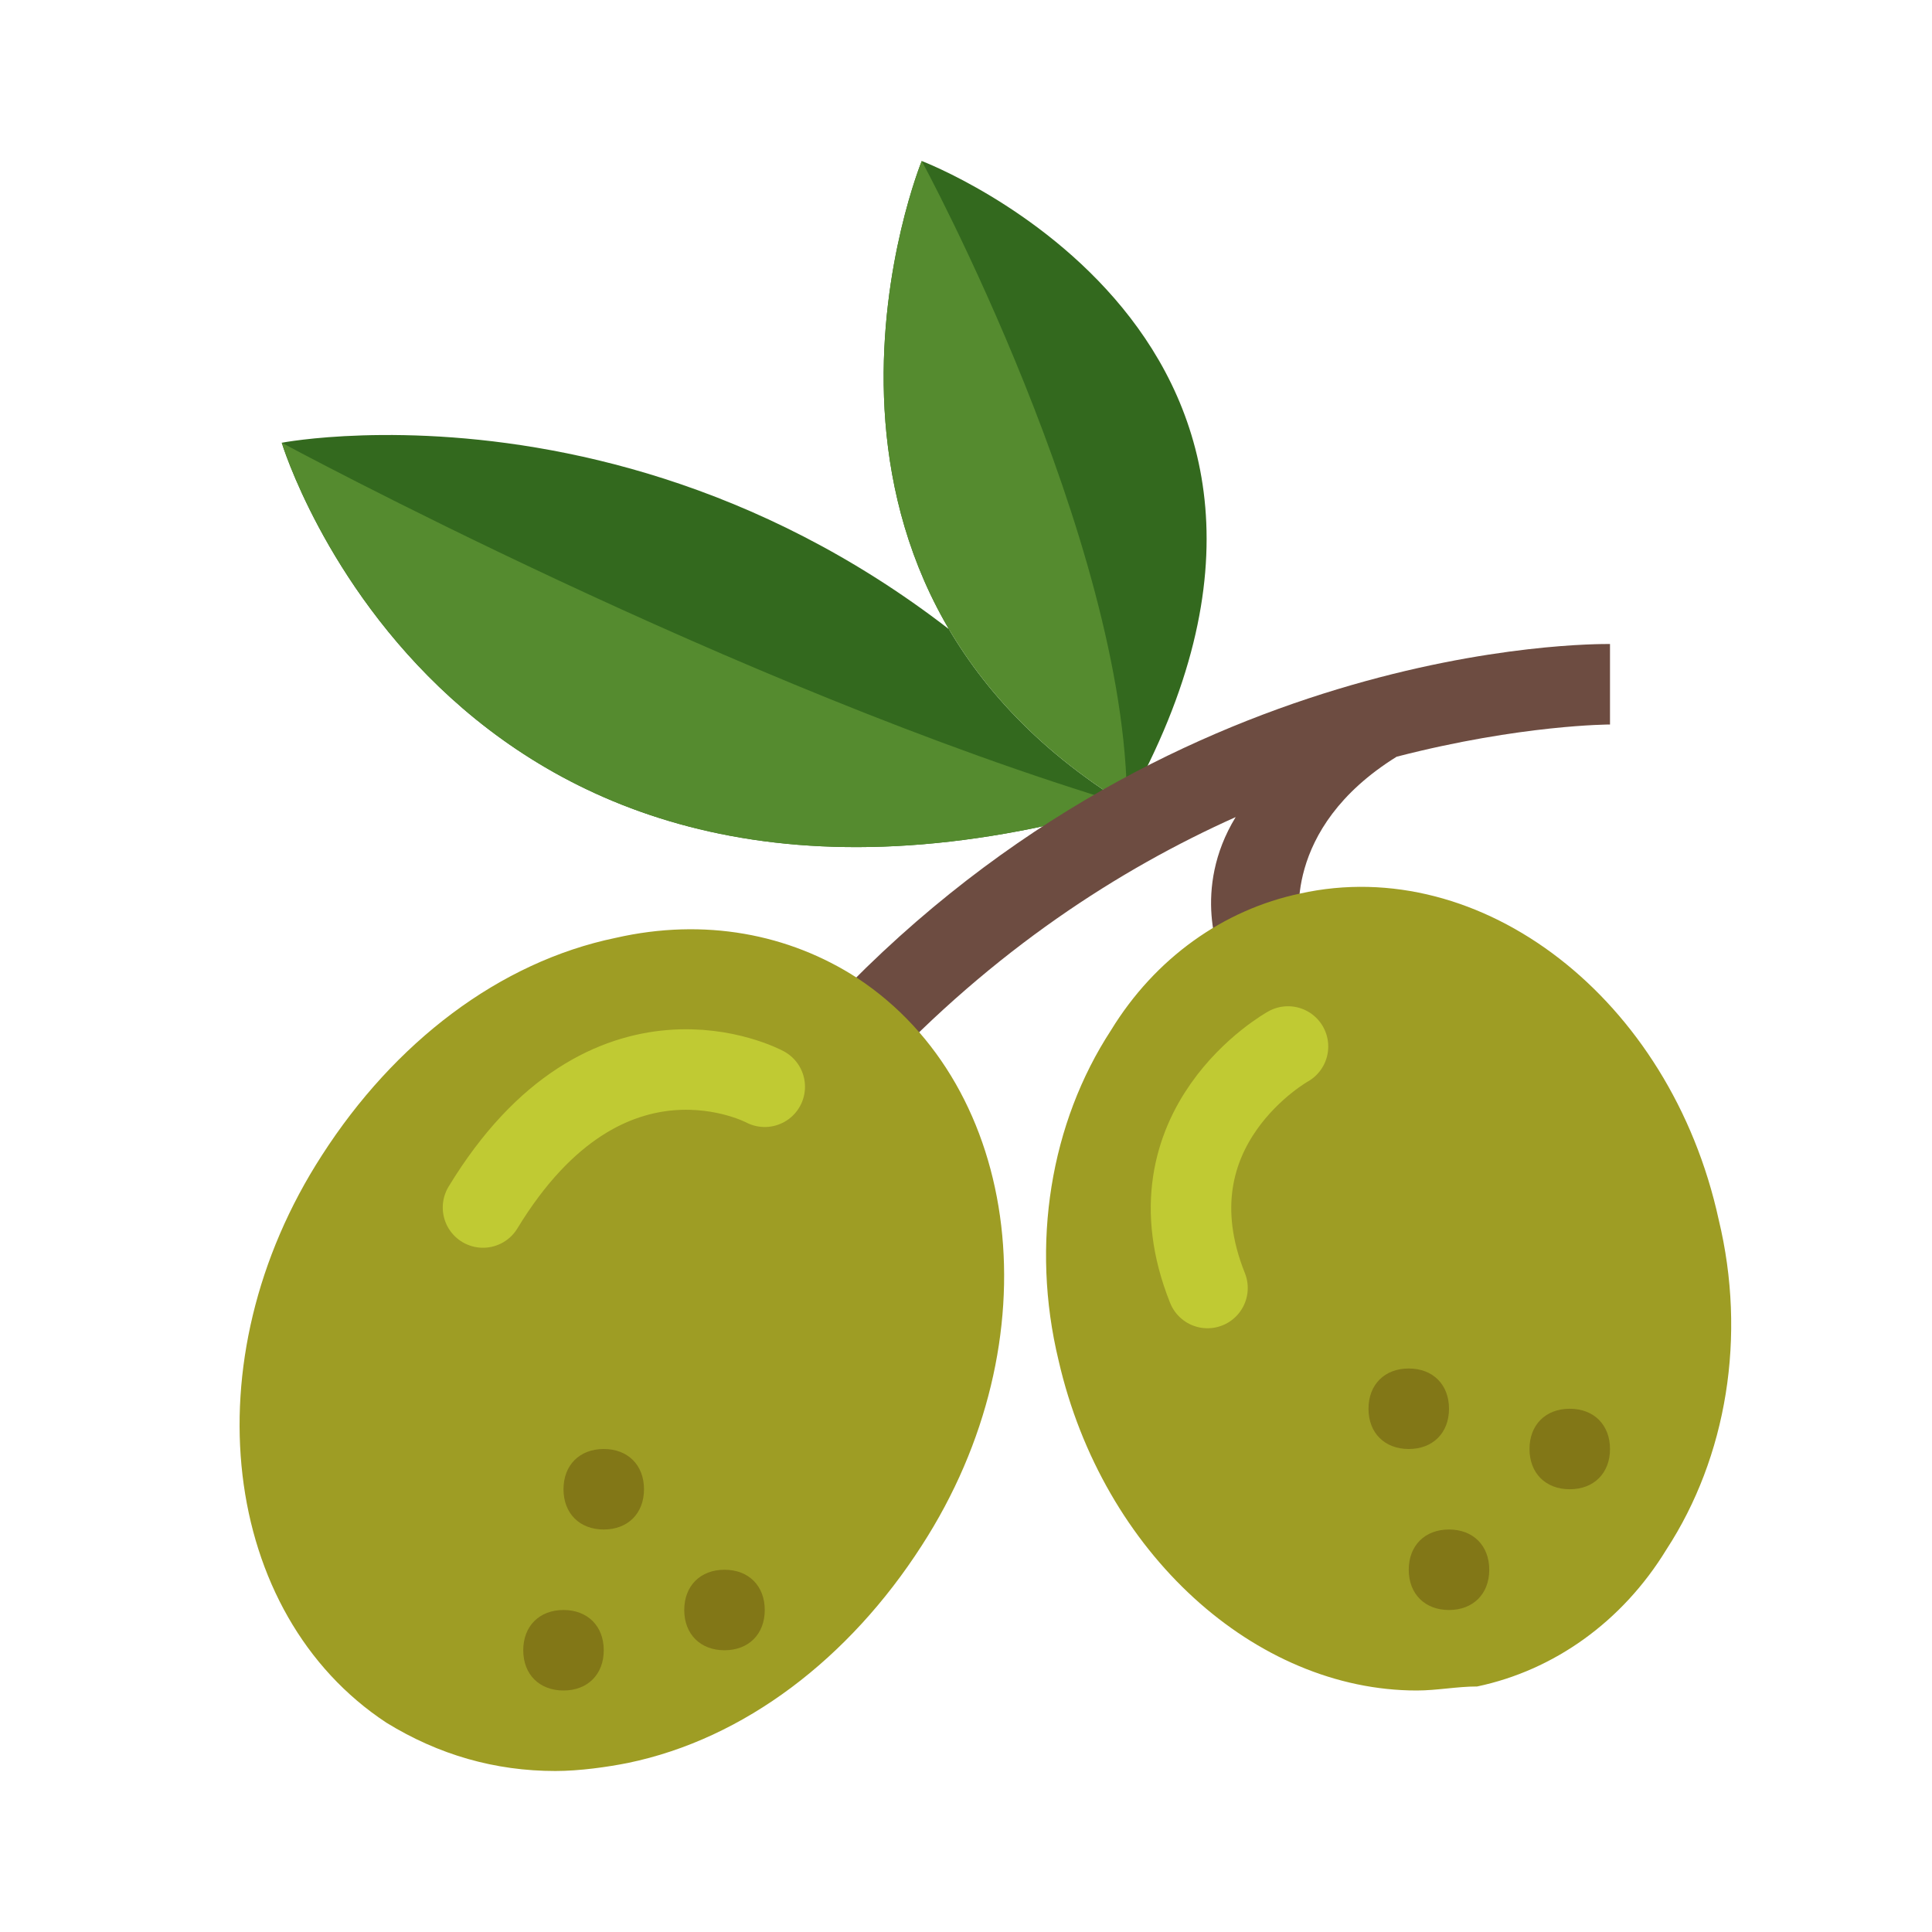
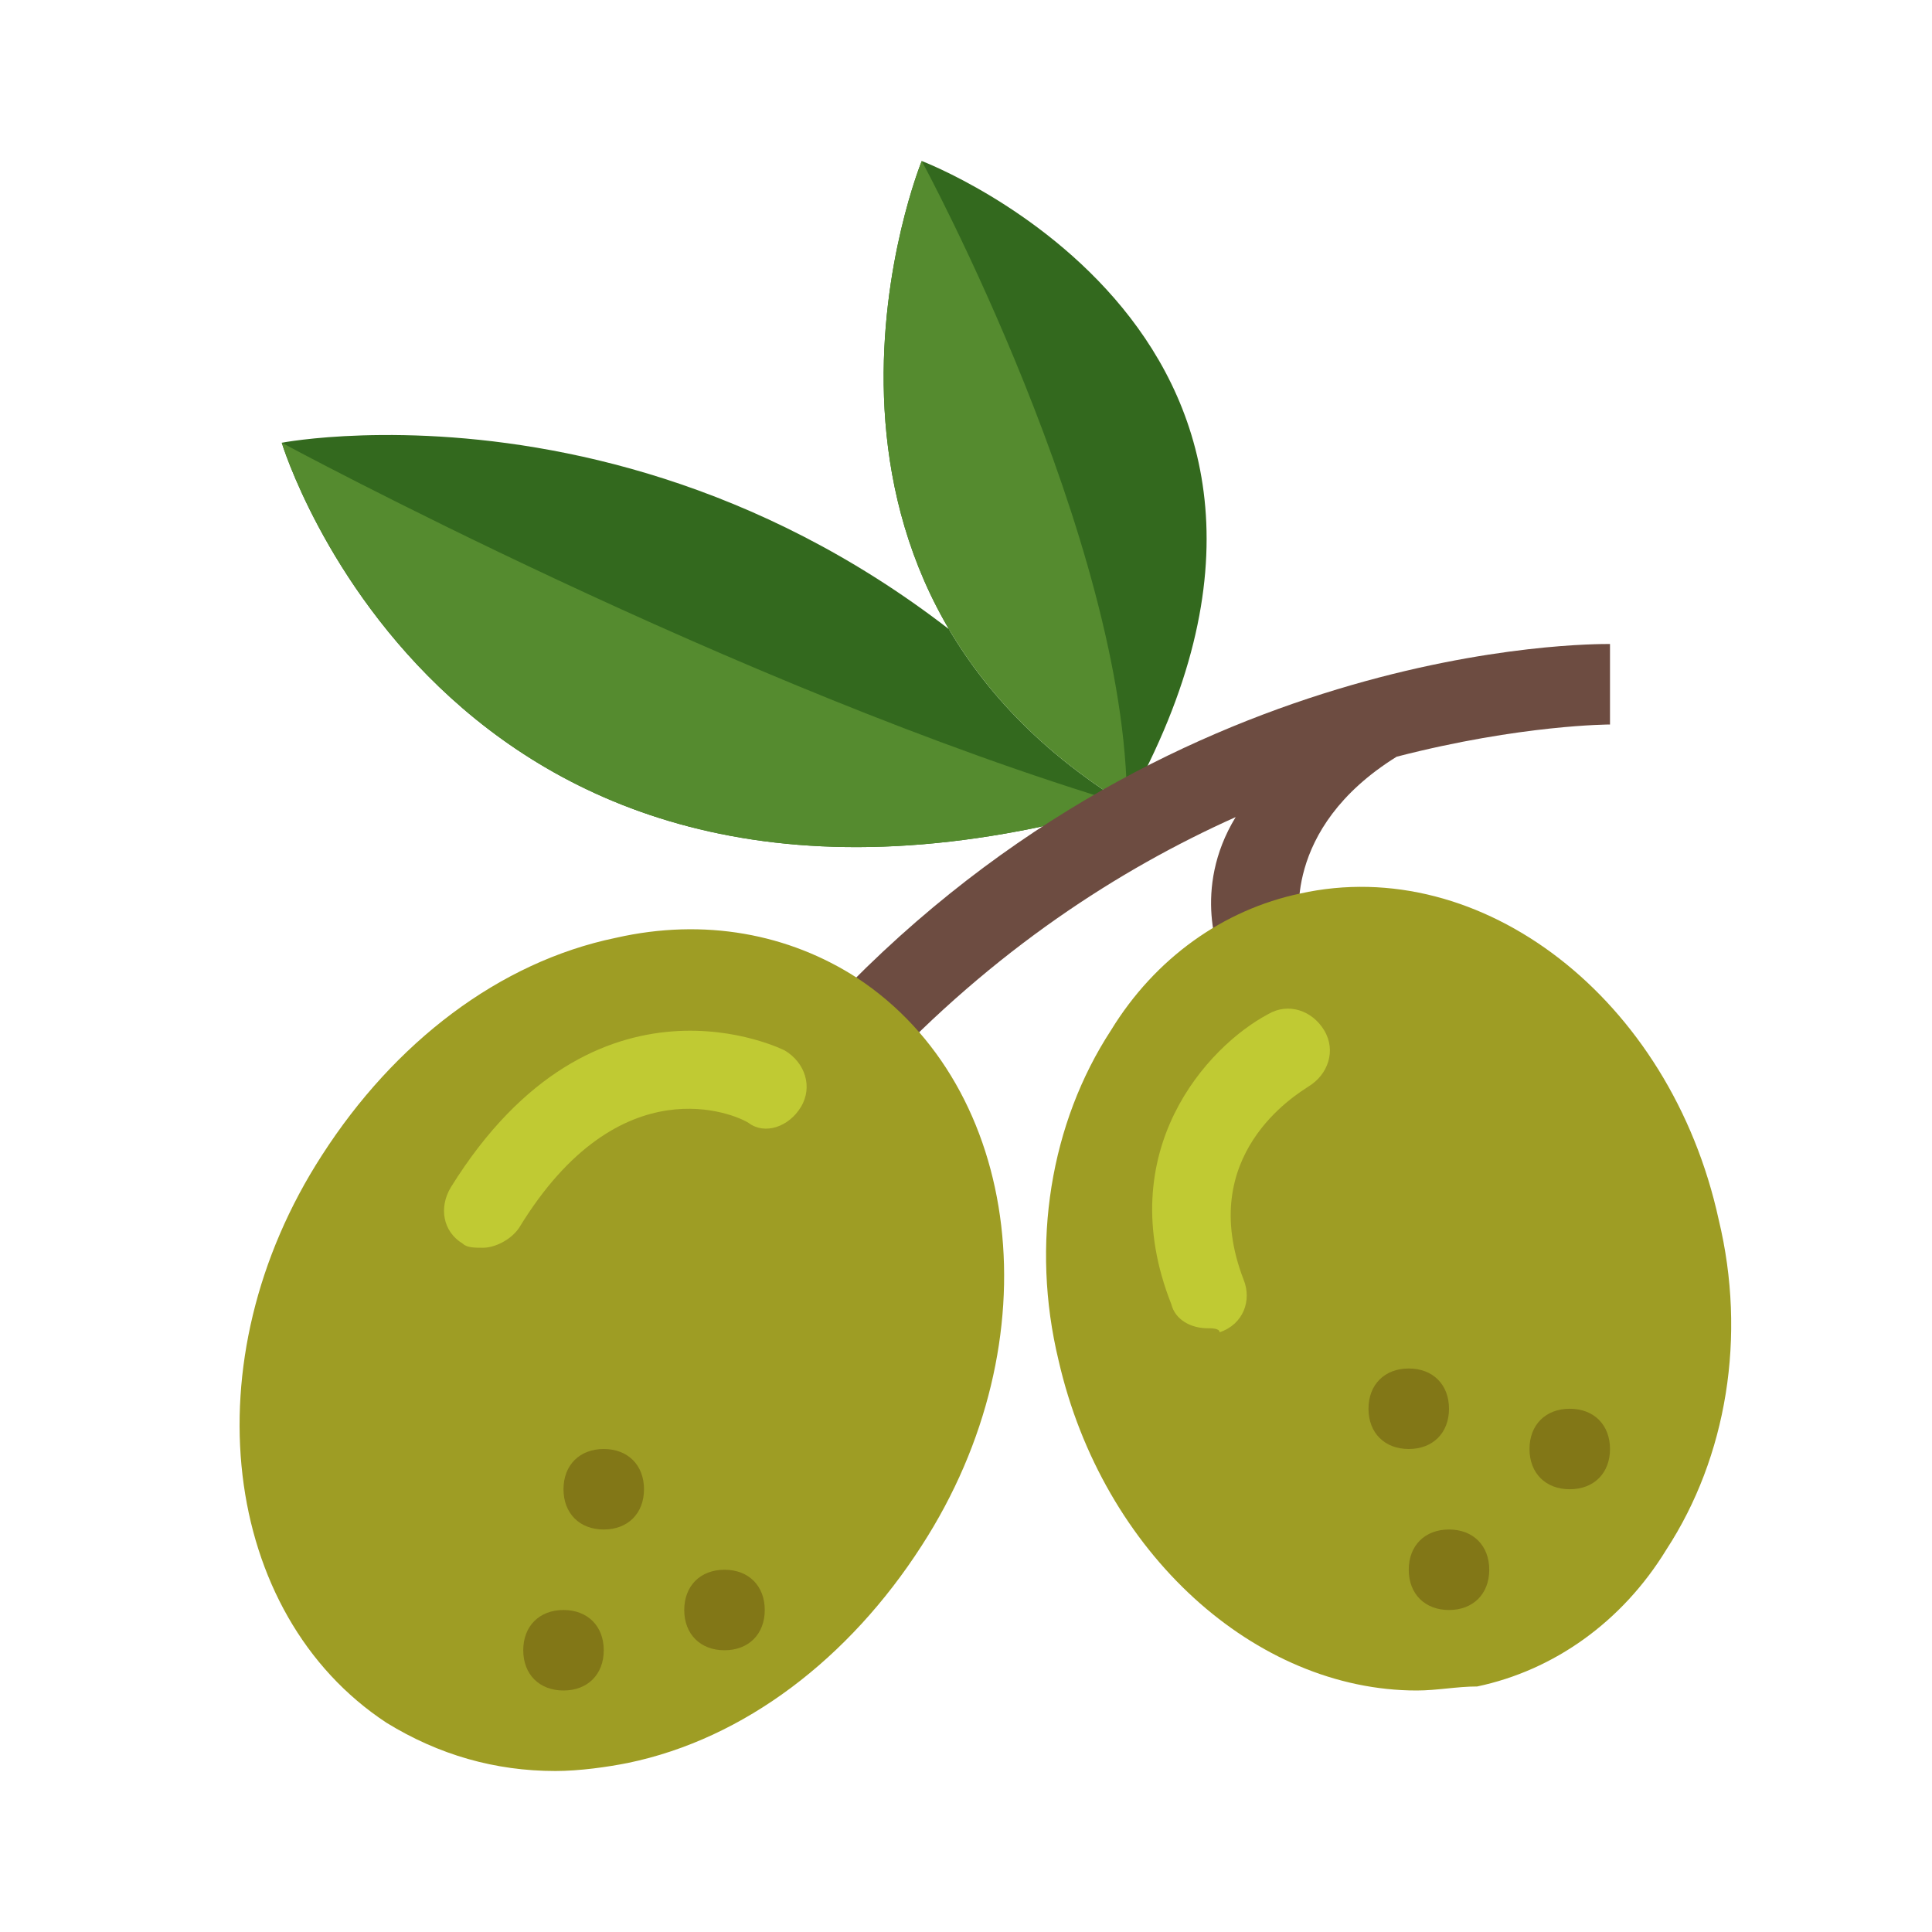
- <svg xmlns="http://www.w3.org/2000/svg" version="1.1" x="0px" y="0px" viewBox="0 0 48 48" enable-background="new 0 0 48 48" xml:space="preserve" width="528" height="528">
-   <path fill="#33691E" d="M7,11c0,0,11.9-2.3,21,9C11.2,24.9,7,11,7,11z M22.9,4c0,0-4.2,10.3,5.1,16C34.5,8.4,22.9,4,22.9,4z" />
-   <path fill="#558B2F" d="M7,11c0,0,11.3,6.1,21,9C11.2,24.9,7,11,7,11z M22.9,4c0,0-4.2,10.3,5.1,16C28,13.4,22.9,4,22.9,4z" />
-   <path fill="#6D4C41" d="M20.3,25.3l1.5,1.4c2.9-3.1,6-5.1,8.9-6.4c-1.1,1.8-0.4,3.5-0.3,3.6l1.9-0.9c0,0-0.5-2.4,2.4-4.2  C37.8,18,40,18,40,18l0-2C39.6,16,28.9,15.9,20.3,25.3z" />
-   <path fill="#9E9D24" d="M13.8,44c-1.5,0-2.9-0.4-4.2-1.2c-4.1-2.7-4.9-9-1.6-14.1c1.8-2.8,4.4-4.8,7.3-5.4c2.2-0.5,4.3-0.1,6,1l0,0  c4.1,2.7,4.9,9,1.6,14.1c-1.8,2.8-4.4,4.8-7.3,5.4C15.1,43.9,14.4,44,13.8,44z M35.2,42c-4,0-7.8-3.4-8.9-8.2  c-0.7-2.9-0.2-5.9,1.3-8.2c1.1-1.8,2.8-3,4.7-3.4c4.5-1,9.2,2.6,10.4,8.1c0.7,2.9,0.2,5.9-1.3,8.2c-1.1,1.8-2.8,3-4.7,3.4  C36.2,41.9,35.7,42,35.2,42z" />
-   <path fill="#827717" d="M19,40c0,0.6-0.4,1-1,1s-1-0.4-1-1s0.4-1,1-1S19,39.4,19,40z M14,40c-0.6,0-1,0.4-1,1s0.4,1,1,1s1-0.4,1-1  S14.6,40,14,40z M15,36c-0.6,0-1,0.4-1,1s0.4,1,1,1s1-0.4,1-1S15.6,36,15,36z M36,38c-0.6,0-1,0.4-1,1s0.4,1,1,1s1-0.4,1-1  S36.6,38,36,38z M39,35c-0.6,0-1,0.4-1,1s0.4,1,1,1s1-0.4,1-1S39.6,35,39,35z M35,34c-0.6,0-1,0.4-1,1s0.4,1,1,1s1-0.4,1-1  S35.6,34,35,34z" />
-   <path fill="none" stroke="#C0CA33" stroke-width="2" stroke-linecap="round" stroke-miterlimit="10" d="M30,32c-1.6-4,2-6,2-6   M19,27c0,0-3.9-2.1-7,3" />
+ <svg xmlns="http://www.w3.org/2000/svg" viewBox="0 0 48 48">
+   <path fill="#33691e" d="M7,11c0,0,11.9-2.3,21,9C11.2,24.9,7,11,7,11z M22.9,4c0,0-4.2,10.3,5.1,16C34.5,8.4,22.9,4,22.9,4z" />
+   <path fill="#558b2f" d="M7,11c0,0,11.3,6.1,21,9C11.2,24.9,7,11,7,11z M22.9,4c0,0-4.2,10.3,5.1,16C28,13.4,22.9,4,22.9,4z" />
+   <path fill="#6d4c41" d="M20.3,25.3l1.5,1.4c2.9-3.1,6-5.1,8.9-6.4c-1.1,1.8-0.4,3.5-0.3,3.6l1.9-0.9c0,0-0.5-2.4,2.4-4.2 C37.8,18,40,18,40,18v-2C39.6,16,28.9,15.9,20.3,25.3z" />
+   <path fill="#9e9d24" d="M13.8,44c-1.5,0-2.9-0.4-4.2-1.2c-4.1-2.7-4.9-9-1.6-14.1c1.8-2.8,4.4-4.8,7.3-5.4 c2.2-0.5,4.3-0.1,6,1c4.1,2.7,4.9,9,1.6,14.1c-1.8,2.8-4.4,4.8-7.3,5.4C15.1,43.9,14.4,44,13.8,44z M35.2,42c-4,0-7.8-3.4-8.9-8.2 c-0.7-2.9-0.2-5.9,1.3-8.2c1.1-1.8,2.8-3,4.7-3.4c4.5-1,9.2,2.6,10.4,8.1c0.7,2.9,0.2,5.9-1.3,8.2c-1.1,1.8-2.8,3-4.7,3.4 C36.2,41.9,35.7,42,35.2,42z" />
+   <path fill="#827717" d="M19,40c0,0.6-0.4,1-1,1s-1-0.4-1-1s0.4-1,1-1S19,39.4,19,40z M14,40c-0.6,0-1,0.4-1,1s0.4,1,1,1 c0.6,0,1-0.4,1-1S14.6,40,14,40z M15,36c-0.6,0-1,0.4-1,1s0.4,1,1,1c0.6,0,1-0.4,1-1S15.6,36,15,36z M36,38c-0.6,0-1,0.4-1,1 s0.4,1,1,1s1-0.4,1-1S36.6,38,36,38z M39,35c-0.6,0-1,0.4-1,1s0.4,1,1,1s1-0.4,1-1S39.6,35,39,35z M35,34c-0.6,0-1,0.4-1,1 s0.4,1,1,1s1-0.4,1-1S35.6,34,35,34z" />
+   <path fill="#c0ca33" d="M30,33c-0.4,0-0.8-0.2-0.9-0.6c-1.5-3.8,0.9-6.4,2.4-7.2c0.5-0.3,1.1-0.1,1.4,0.4 c0.3,0.5,0.1,1.1-0.4,1.4c-0.3,0.2-2.8,1.7-1.6,4.8c0.2,0.5,0,1.1-0.6,1.3C30.3,33,30.1,33,30,33z M12,31c-0.2,0-0.4,0-0.5-0.1 c-0.5-0.3-0.6-0.9-0.3-1.4c3.6-5.8,8.3-3.4,8.3-3.4c0.5,0.3,0.7,0.9,0.4,1.4c-0.3,0.5-0.9,0.7-1.3,0.4c-0.3-0.2-3.2-1.5-5.7,2.6 C12.7,30.8,12.3,31,12,31z" />
</svg>
